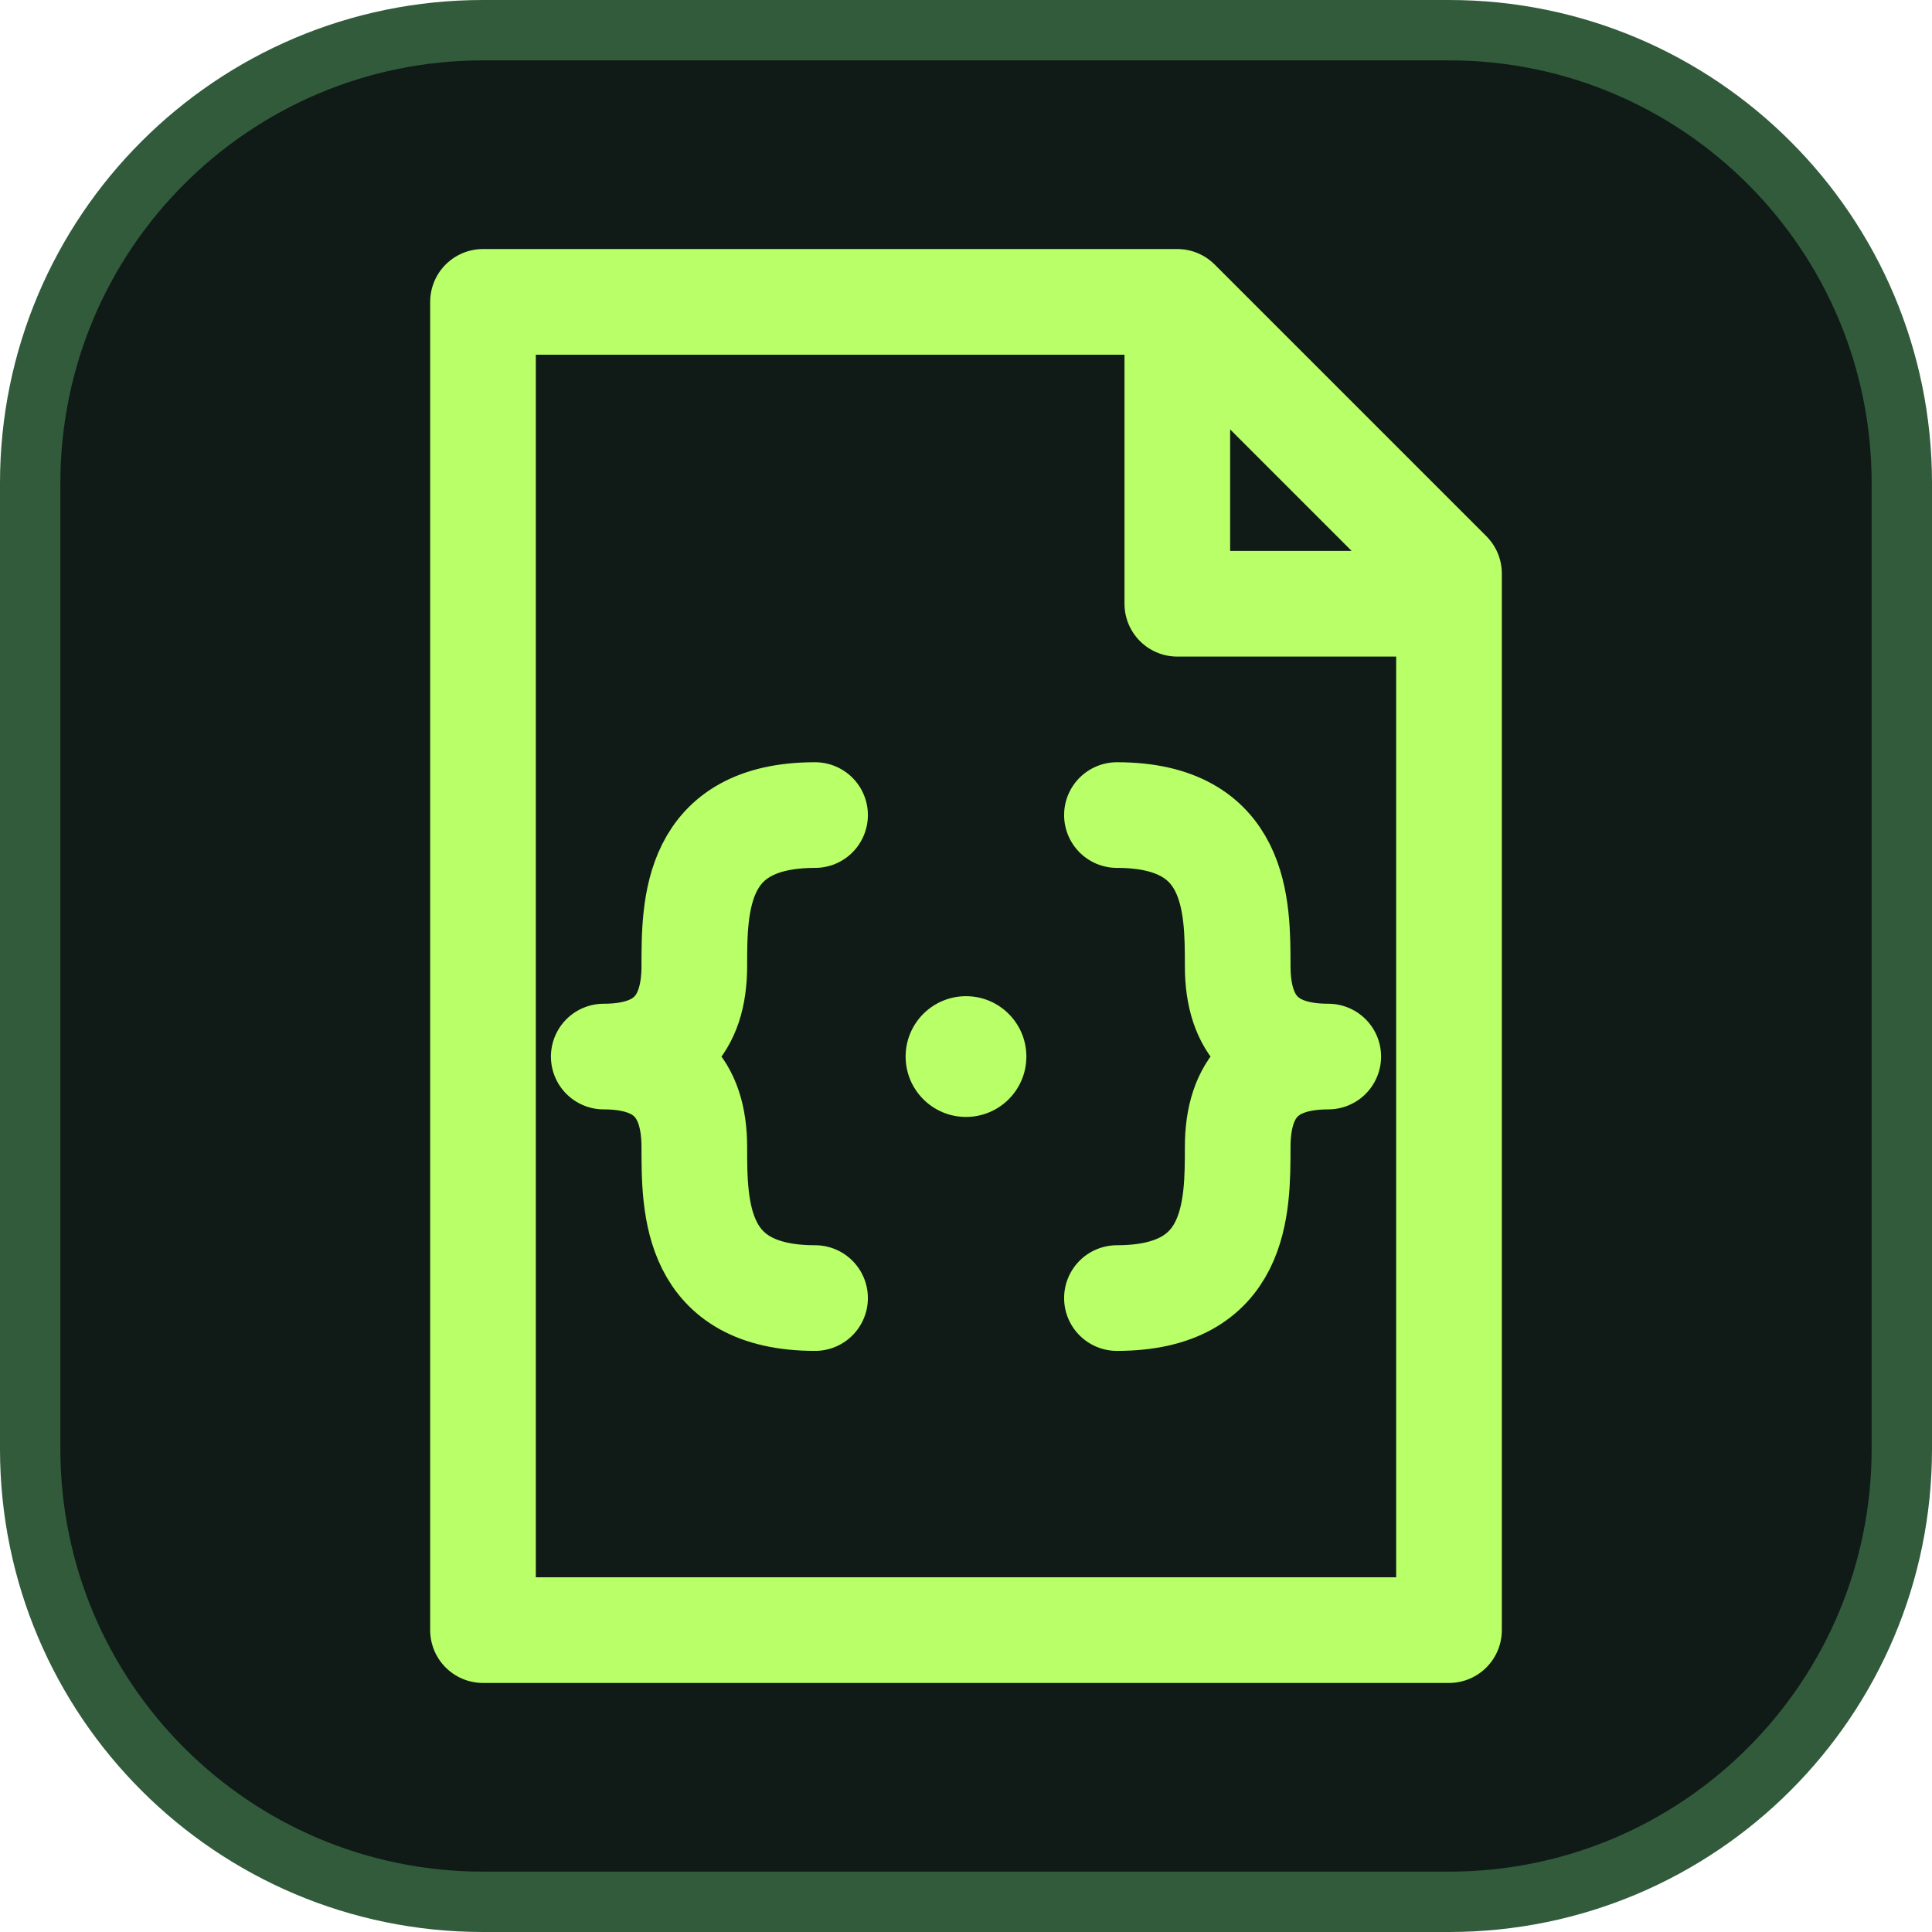
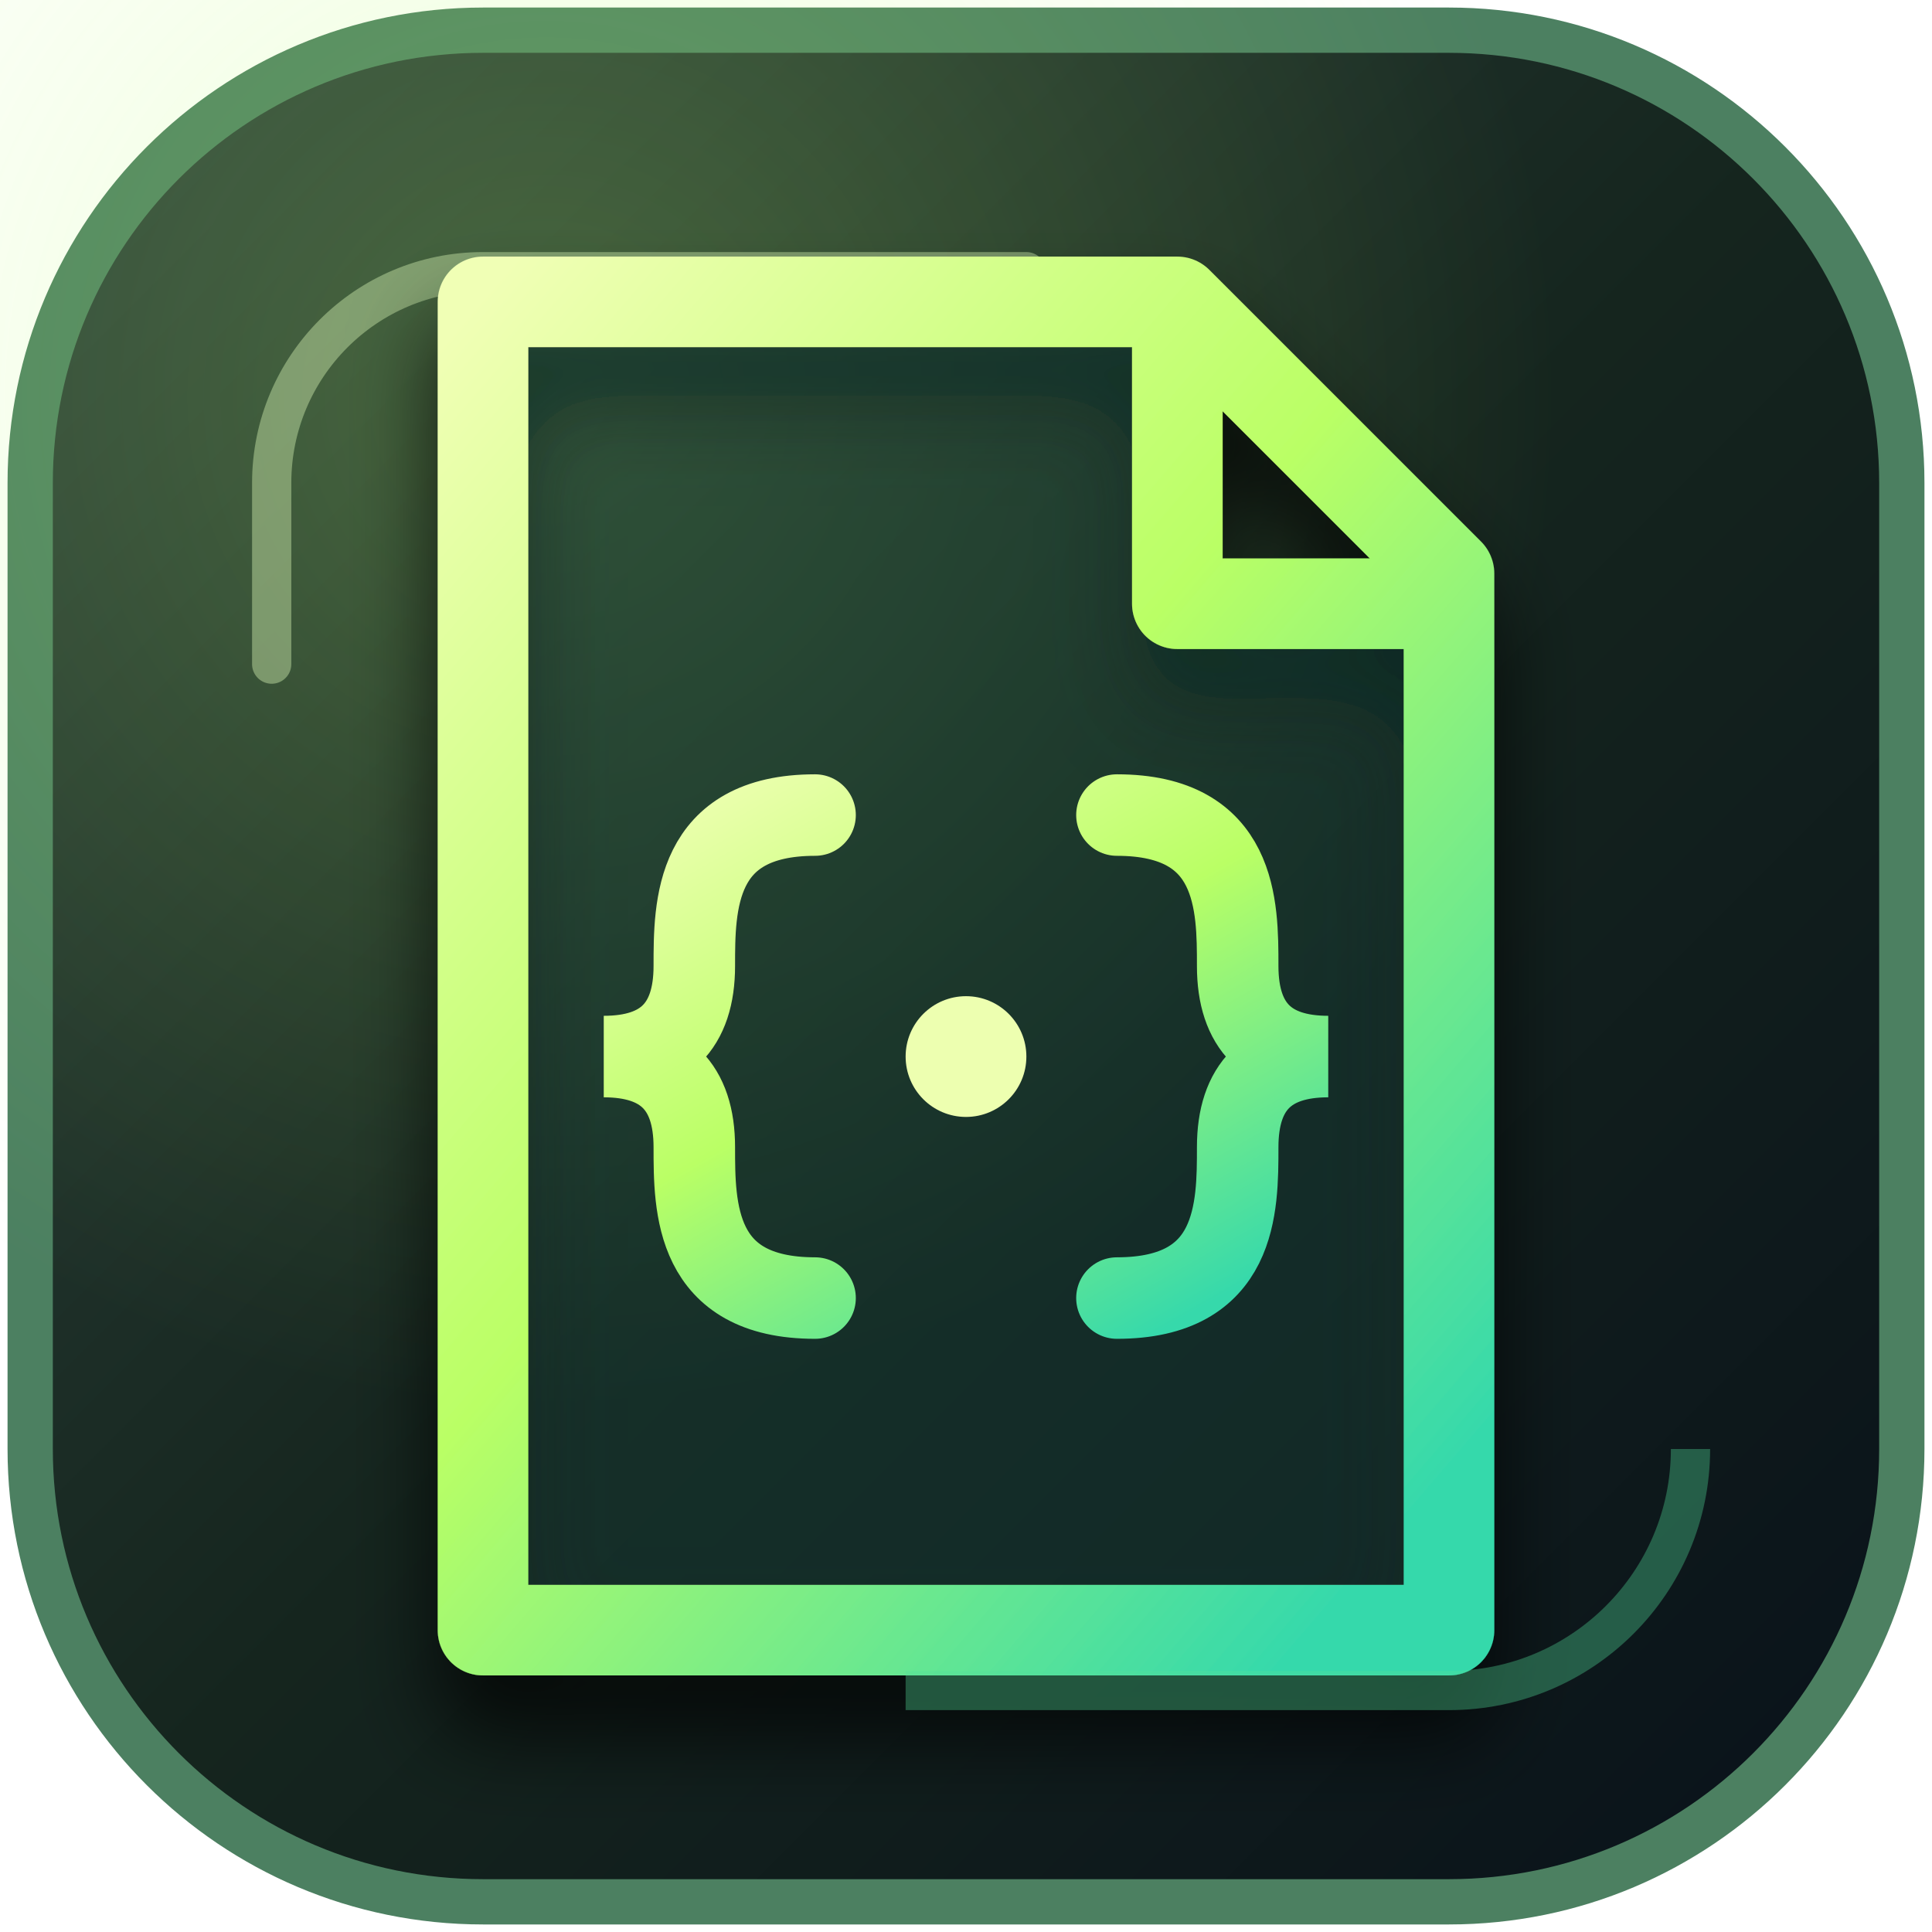
- <svg xmlns="http://www.w3.org/2000/svg" viewBox="0 0 64 64">
-   <rect x="1" y="1" width="62" height="62" rx="15" fill="#101b17" stroke="#315b3b" stroke-width="2" />
-   <g fill="none" stroke="#b8ff68" stroke-width="3.5" stroke-linecap="round" stroke-linejoin="round">
-     <path d="M16 10h23l9 9v35H16zM39 10v10h9M27 27c-4 0-4 3-4 5s-1 3-3 3c2 0 3 1 3 3s0 5 4 5M37 27c4 0 4 3 4 5s1 3 3 3c-2 0-3 1-3 3s0 5-4 5" />
-   </g>
-   <circle cx="32" cy="35" r="2" fill="#b8ff68" />
+ <svg xmlns="http://www.w3.org/2000/svg" viewBox="0 0 64 64" role="img">
+   <defs>
+     <linearGradient id="bg" x2="1" y2="1">
+       <stop stop-color="#30453e" />
+       <stop offset=".5" stop-color="#15251e" />
+       <stop offset="1" stop-color="#09111a" />
+     </linearGradient>
+     <linearGradient id="lime" x2=".85" y2="1">
+       <stop stop-color="#f0ffb5" />
+       <stop offset=".48" stop-color="#baff65" />
+       <stop offset="1" stop-color="#36d9ab" />
+     </linearGradient>
+     <radialGradient id="glow">
+       <stop stop-color="#b8ff68" stop-opacity=".24" />
+       <stop offset="1" stop-color="#b8ff68" stop-opacity="0" />
+     </radialGradient>
+     <filter id="shadow" x="-30%" y="-30%" width="160%" height="160%">
+       <feDropShadow dx="0" dy="2" stdDeviation="1.4" flood-color="#000" flood-opacity=".75" />
+     </filter>
+   </defs>
+   <rect x="1" y="1" width="62" height="62" rx="15" fill="url(#bg)" stroke="#4c8061" stroke-width="1.5" />
+   <circle cx="18" cy="13" r="34" fill="url(#glow)" />
+   <path d="M9 22v-6a7 7 0 0 1 7-7h18" fill="none" stroke="#e2ffbb" stroke-opacity=".4" stroke-width="1.3" stroke-linecap="round" />
+   <path d="M16 10h23l9 9v35H16zM39 10v10h9" fill="#284a3d" fill-opacity=".3" stroke="url(#lime)" stroke-width="3" stroke-linejoin="round" filter="url(#shadow)" />
+   <path d="M27 27c-4 0-4 3-4 5s-1 3-3 3c2 0 3 1 3 3s0 5 4 5M37 27c4 0 4 3 4 5s1 3 3 3c-2 0-3 1-3 3s0 5-4 5" fill="none" stroke="url(#lime)" stroke-width="2.7" stroke-linecap="round" />
+   <circle cx="32" cy="35" r="2" fill="#edffb0" />
+   <path d="M30 56h18a8 8 0 0 0 8-8" fill="none" stroke="#55de9c" stroke-opacity=".35" stroke-width="1.3" />
</svg>
